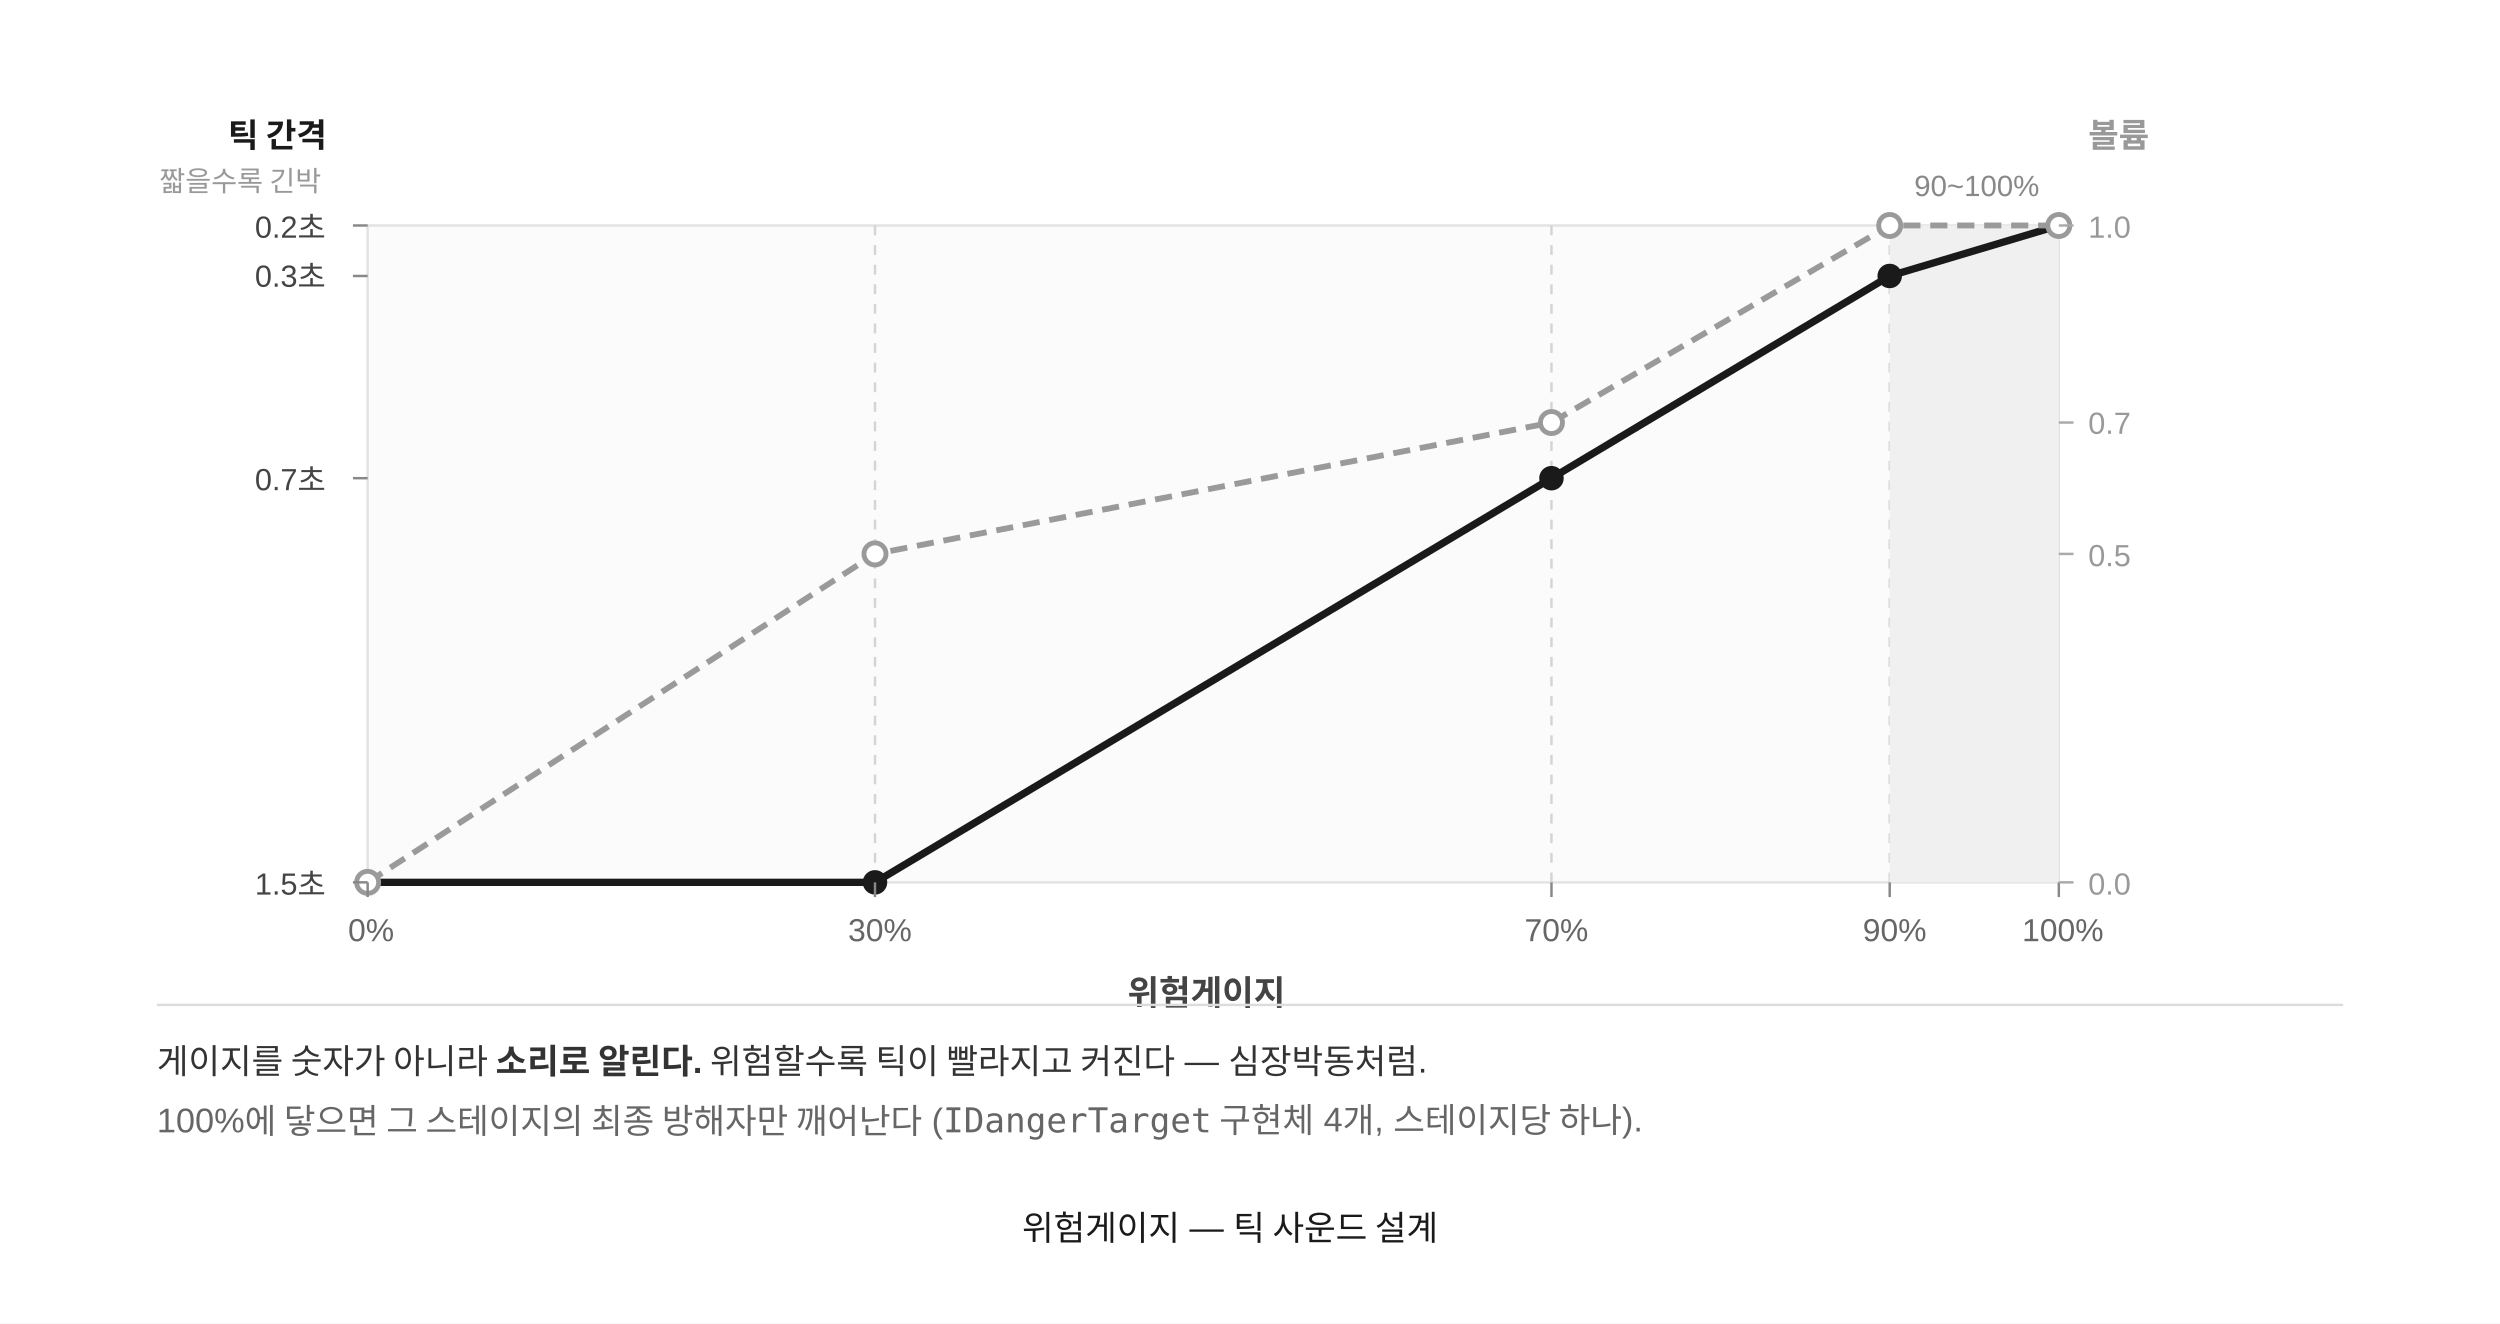
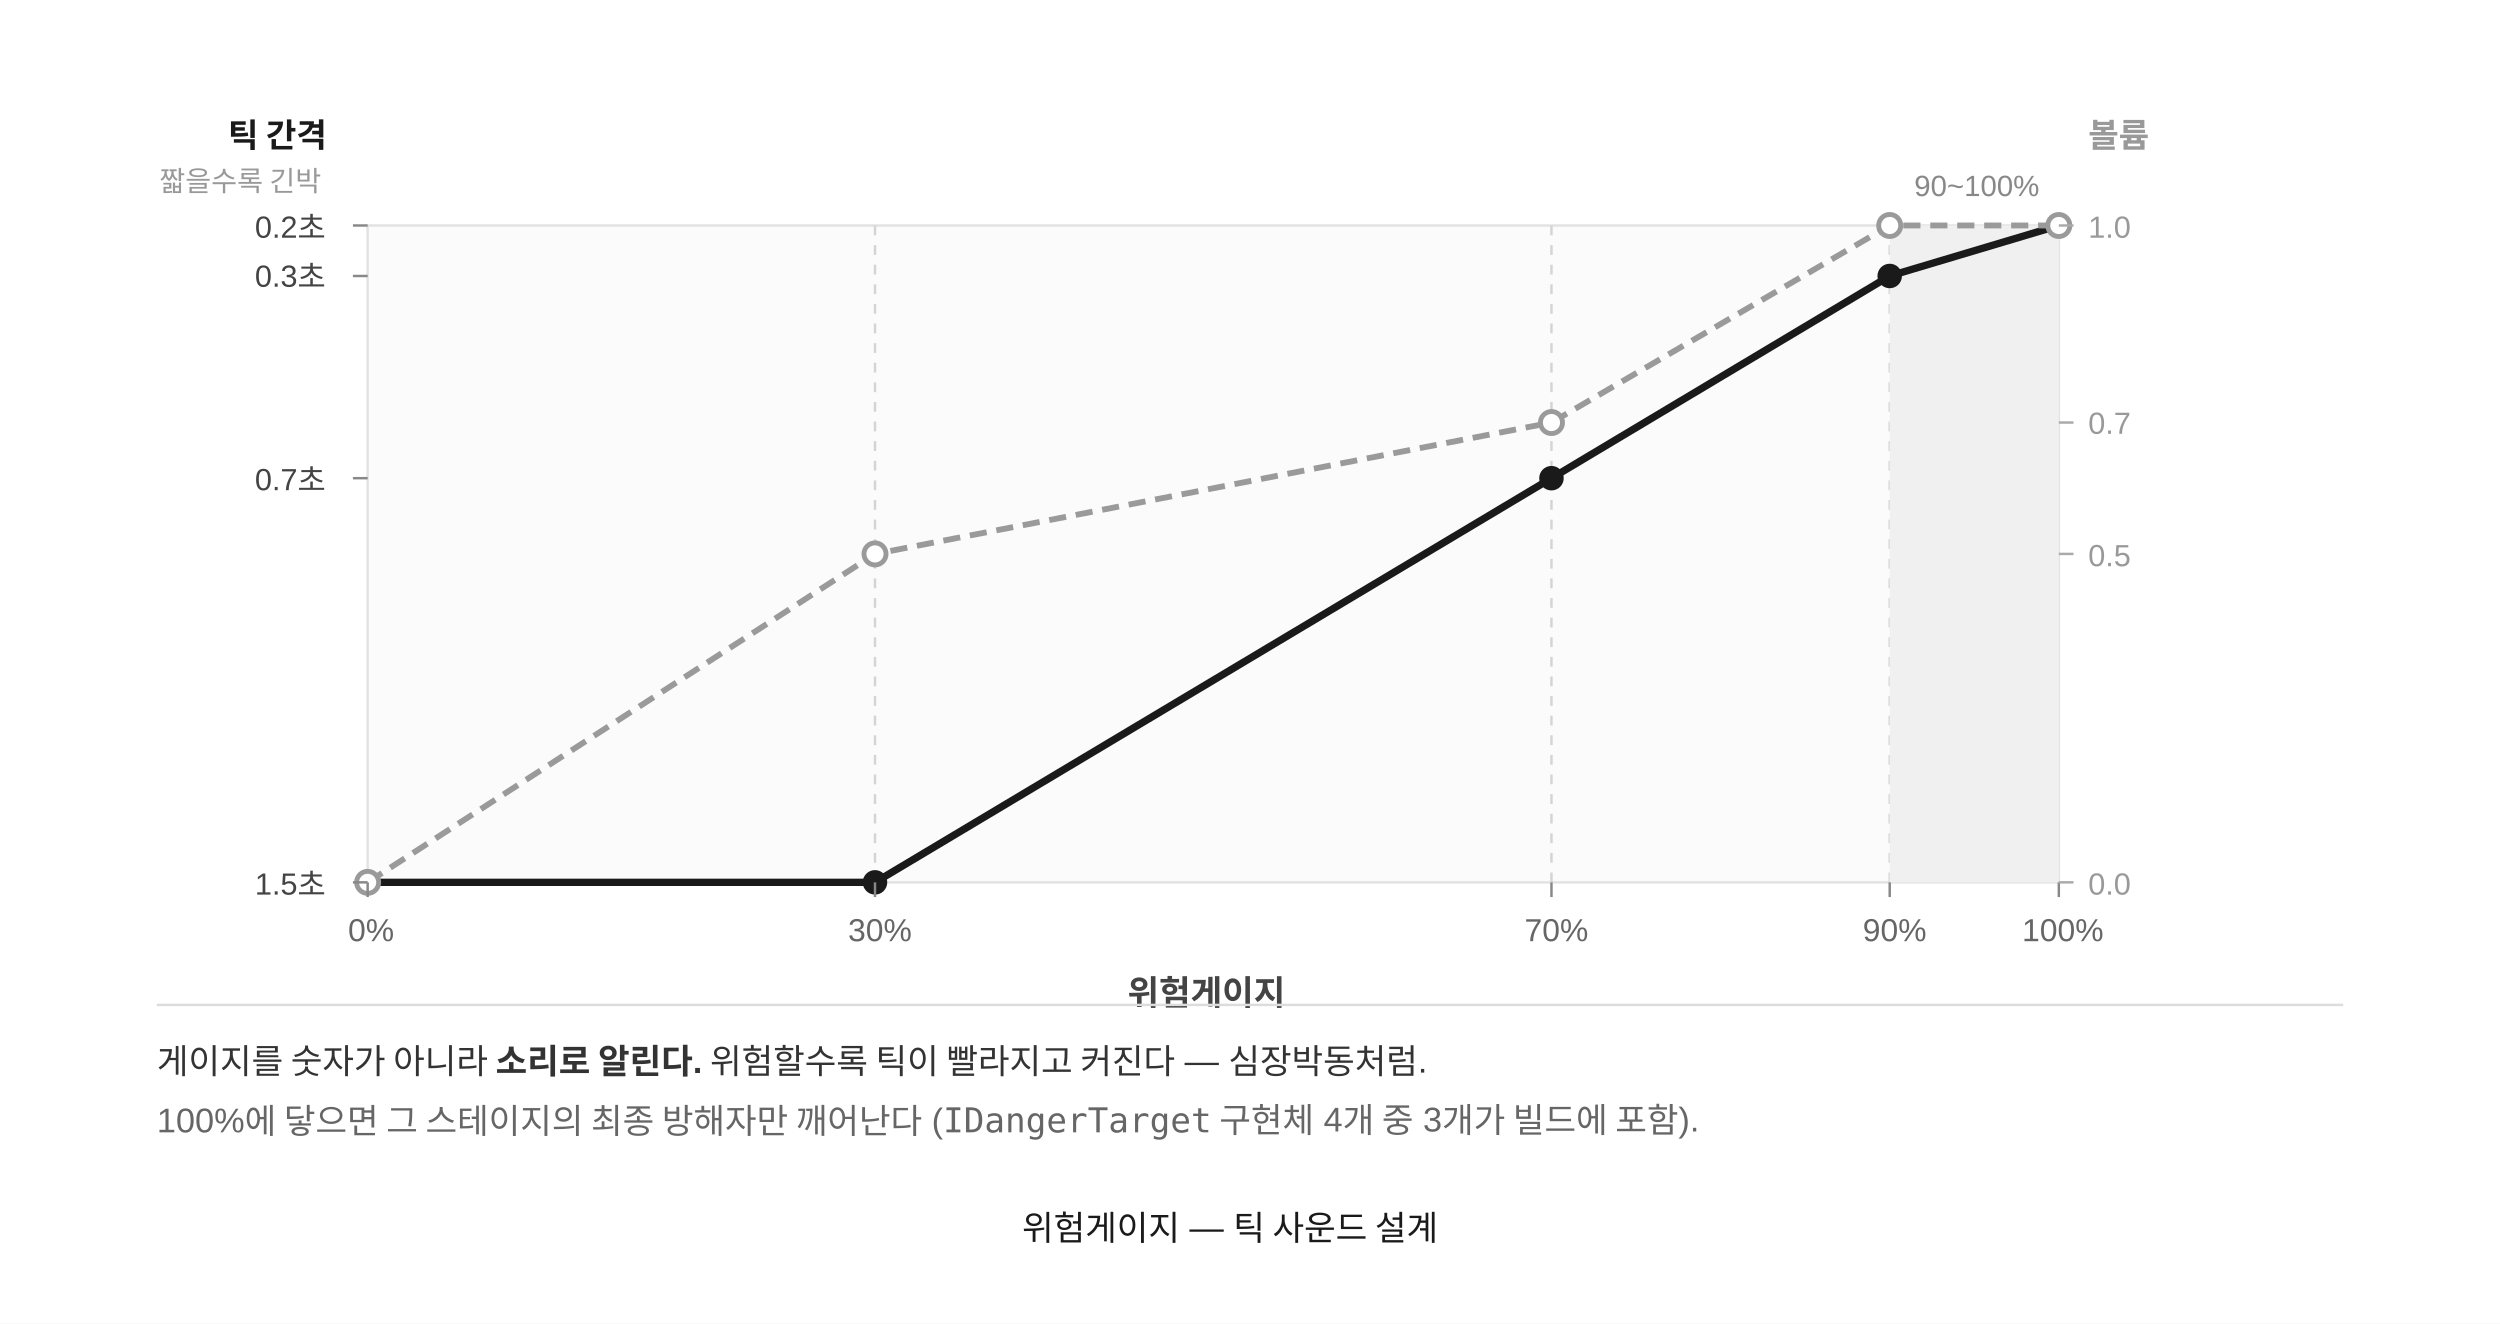
<svg xmlns="http://www.w3.org/2000/svg" viewBox="0 0 1020 540" width="1020" height="540" font-family="-apple-system,'Helvetica Neue',Arial,'Apple SD Gothic Neo','Malgun Gothic',sans-serif">
  <rect width="1020" height="540" fill="#ffffff" />
  <rect x="150" y="92" width="690" height="268" fill="#fbfbfb" stroke="#e2e2e2" />
  <line x1="357" y1="92" x2="357" y2="360" stroke="#d4d4d4" stroke-width="1" stroke-dasharray="4 4" />
  <line x1="633" y1="92" x2="633" y2="360" stroke="#d4d4d4" stroke-width="1" stroke-dasharray="4 4" />
  <line x1="771" y1="92" x2="771" y2="360" stroke="#d4d4d4" stroke-width="1" stroke-dasharray="4 4" />
  <rect x="771" y="92" width="69" height="268" fill="#f0f0f0" />
  <polyline points="150.0,360.0 357.0,360.0 633.0,195.1 771.0,112.6 840.0,92.0" fill="none" stroke="#1a1a1a" stroke-width="3" />
  <polyline points="150.0,360.0 357.0,226.0 633.0,172.4 771.0,92.0 840.0,92.0" fill="none" stroke="#9a9a9a" stroke-width="2.4" stroke-dasharray="7 4" />
  <circle cx="150.0" cy="360.0" r="5" fill="#1a1a1a" />
  <circle cx="357.0" cy="360.0" r="5" fill="#1a1a1a" />
  <circle cx="633.0" cy="195.1" r="5" fill="#1a1a1a" />
  <circle cx="771.0" cy="112.6" r="5" fill="#1a1a1a" />
  <circle cx="840.0" cy="92.0" r="5" fill="#1a1a1a" />
  <circle cx="150.0" cy="360.0" r="4.5" fill="#ffffff" stroke="#9a9a9a" stroke-width="2" />
  <circle cx="357.0" cy="226.0" r="4.5" fill="#ffffff" stroke="#9a9a9a" stroke-width="2" />
  <circle cx="633.0" cy="172.4" r="4.5" fill="#ffffff" stroke="#9a9a9a" stroke-width="2" />
  <circle cx="771.0" cy="92.0" r="4.5" fill="#ffffff" stroke="#9a9a9a" stroke-width="2" />
  <circle cx="840.0" cy="92.0" r="4.5" fill="#ffffff" stroke="#9a9a9a" stroke-width="2" />
  <line x1="150.0" y1="360" x2="150.0" y2="366" stroke="#888" stroke-width="1" />
  <text x="142" y="384" font-size="13" fill="#666" font-weight="400">0%</text>
  <line x1="357.0" y1="360" x2="357.0" y2="366" stroke="#888" stroke-width="1" />
  <text x="346" y="384" font-size="13" fill="#666" font-weight="400">30%</text>
  <line x1="633.0" y1="360" x2="633.0" y2="366" stroke="#888" stroke-width="1" />
  <text x="622" y="384" font-size="13" fill="#666" font-weight="400">70%</text>
  <line x1="771.0" y1="360" x2="771.0" y2="366" stroke="#888" stroke-width="1" />
  <text x="760" y="384" font-size="13" fill="#666" font-weight="400">90%</text>
  <line x1="840.0" y1="360" x2="840.0" y2="366" stroke="#888" stroke-width="1" />
  <text x="825" y="384" font-size="13" fill="#666" font-weight="400">100%</text>
  <text x="460" y="410" font-size="14" fill="#444" font-weight="600">위험게이지</text>
  <line x1="144" y1="360.0" x2="150" y2="360.0" stroke="#888" stroke-width="1" />
  <text x="104" y="365" font-size="12.5" fill="#444" font-weight="400">1.5초</text>
  <line x1="144" y1="195.1" x2="150" y2="195.1" stroke="#888" stroke-width="1" />
  <text x="104" y="200" font-size="12.5" fill="#444" font-weight="400">0.7초</text>
  <line x1="144" y1="112.6" x2="150" y2="112.6" stroke="#888" stroke-width="1" />
  <text x="104" y="117" font-size="12.5" fill="#444" font-weight="400">0.3초</text>
  <line x1="144" y1="92.0" x2="150" y2="92.0" stroke="#888" stroke-width="1" />
  <text x="104" y="97" font-size="12.5" fill="#444" font-weight="400">0.2초</text>
  <line x1="840" y1="360.0" x2="846" y2="360.0" stroke="#aaa" stroke-width="1" />
  <text x="852" y="365" font-size="12.5" fill="#999" font-weight="400">0.0</text>
  <line x1="840" y1="226.0" x2="846" y2="226.0" stroke="#aaa" stroke-width="1" />
  <text x="852" y="231" font-size="12.5" fill="#999" font-weight="400">0.5</text>
  <line x1="840" y1="172.4" x2="846" y2="172.4" stroke="#aaa" stroke-width="1" />
  <text x="852" y="177" font-size="12.5" fill="#999" font-weight="400">0.7</text>
  <line x1="840" y1="92.0" x2="846" y2="92.0" stroke="#aaa" stroke-width="1" />
  <text x="852" y="97" font-size="12.5" fill="#999" font-weight="400">1.0</text>
  <text x="93" y="60" font-size="13.5" fill="#1a1a1a" font-weight="700">틱 간격</text>
  <text x="852" y="60" font-size="13.5" fill="#999" font-weight="700">볼륨</text>
  <text x="65" y="78" font-size="11.5" fill="#999" font-weight="400">짧을수록 긴박</text>
  <text x="781" y="80" font-size="12" fill="#888" font-weight="400">90~100%</text>
  <line x1="64" y1="410" x2="956" y2="410" stroke="#dcdcdc" />
  <text x="64" y="438" font-size="14" fill="#333" font-weight="400">게이지를 숫자가 아니라 <tspan font-weight="600">소리로 알린다.</tspan> 위험할수록 틱이 빨라지고 커진다 — 심장박동처럼.</text>
-   <text x="64" y="462" font-size="14" fill="#666" font-weight="400">100%에 닿으면 그 스테이지의 최종 방해자만 깨어난다 (<tspan font-family="ui-monospace,Menlo,monospace">IDangerTarget</tspan> 구현체 4개, 스테이지당 하나).</text>
+   <text x="64" y="462" font-size="14" fill="#666" font-weight="400">100%에 닿으면 그 스테이지의 최종 방해자만 깨어난다 (<tspan font-family="ui-monospace,Menlo,monospace">IDangerTarget</tspan> 구현체 4개 중 3개가 빌드에 포함).</text>
  <text x="417" y="506" font-size="14" fill="#1a1a1a" font-weight="400">위험게이지 — 틱 사운드 설계</text>
</svg>
